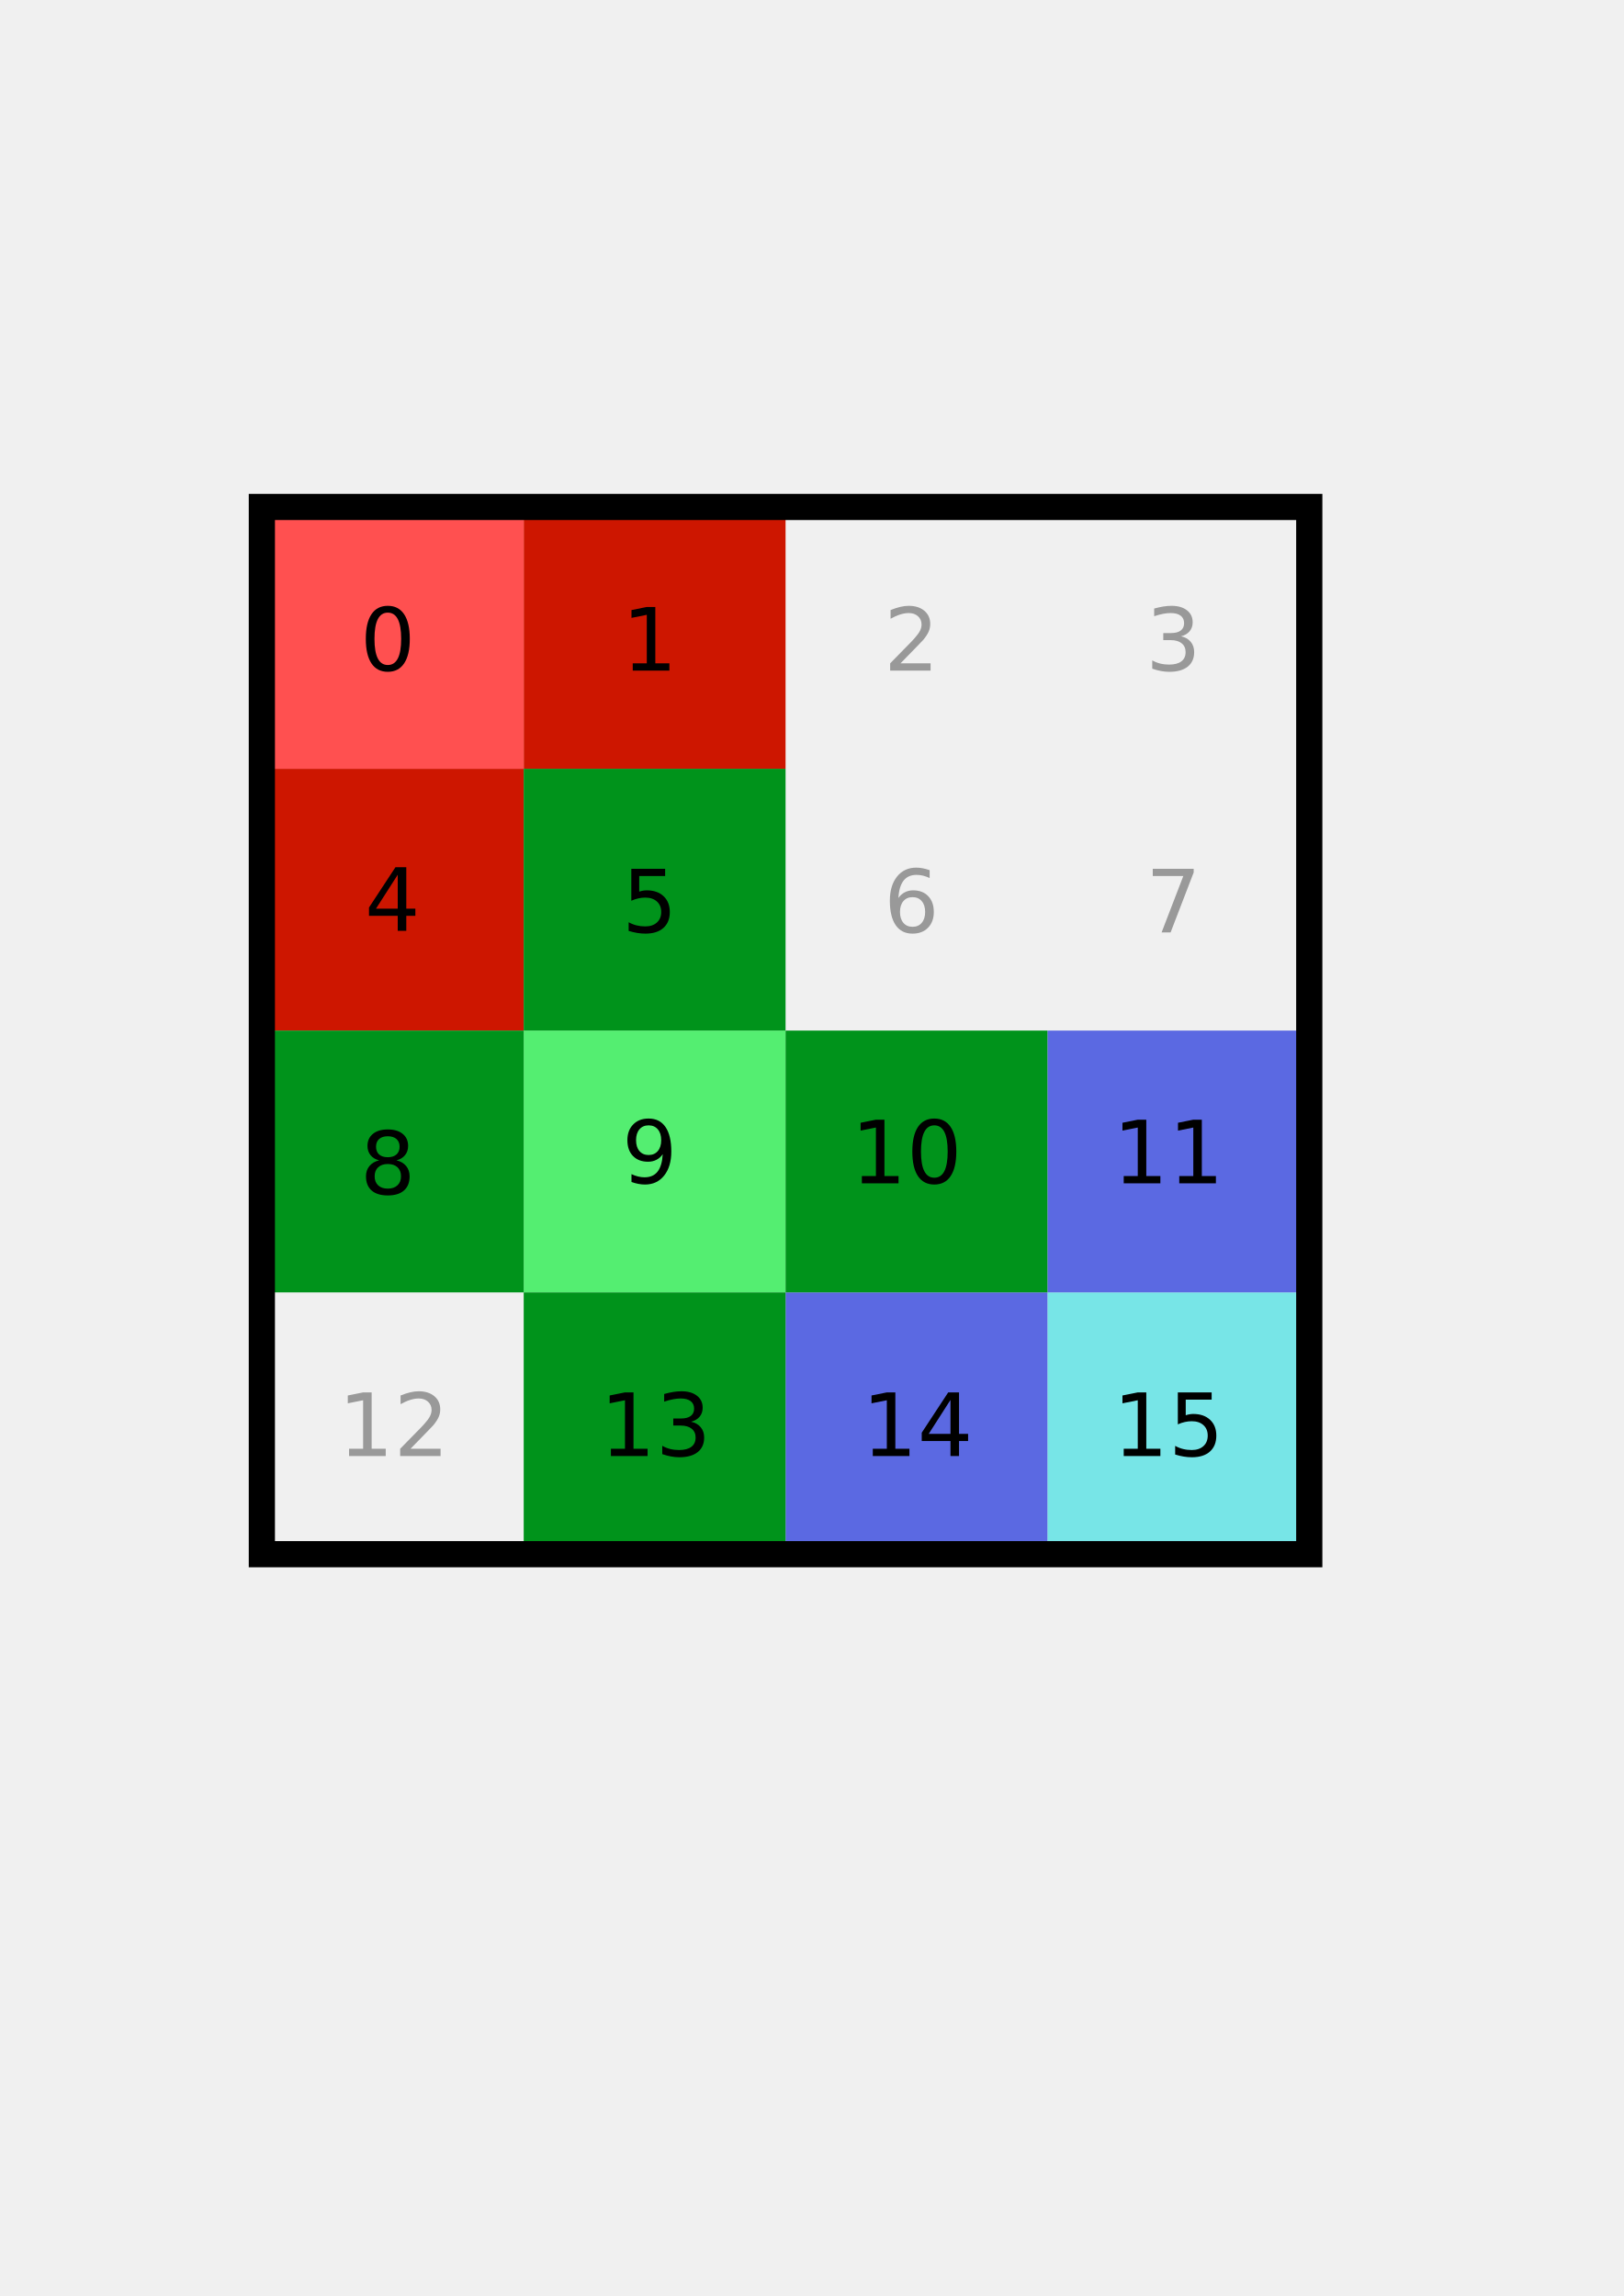
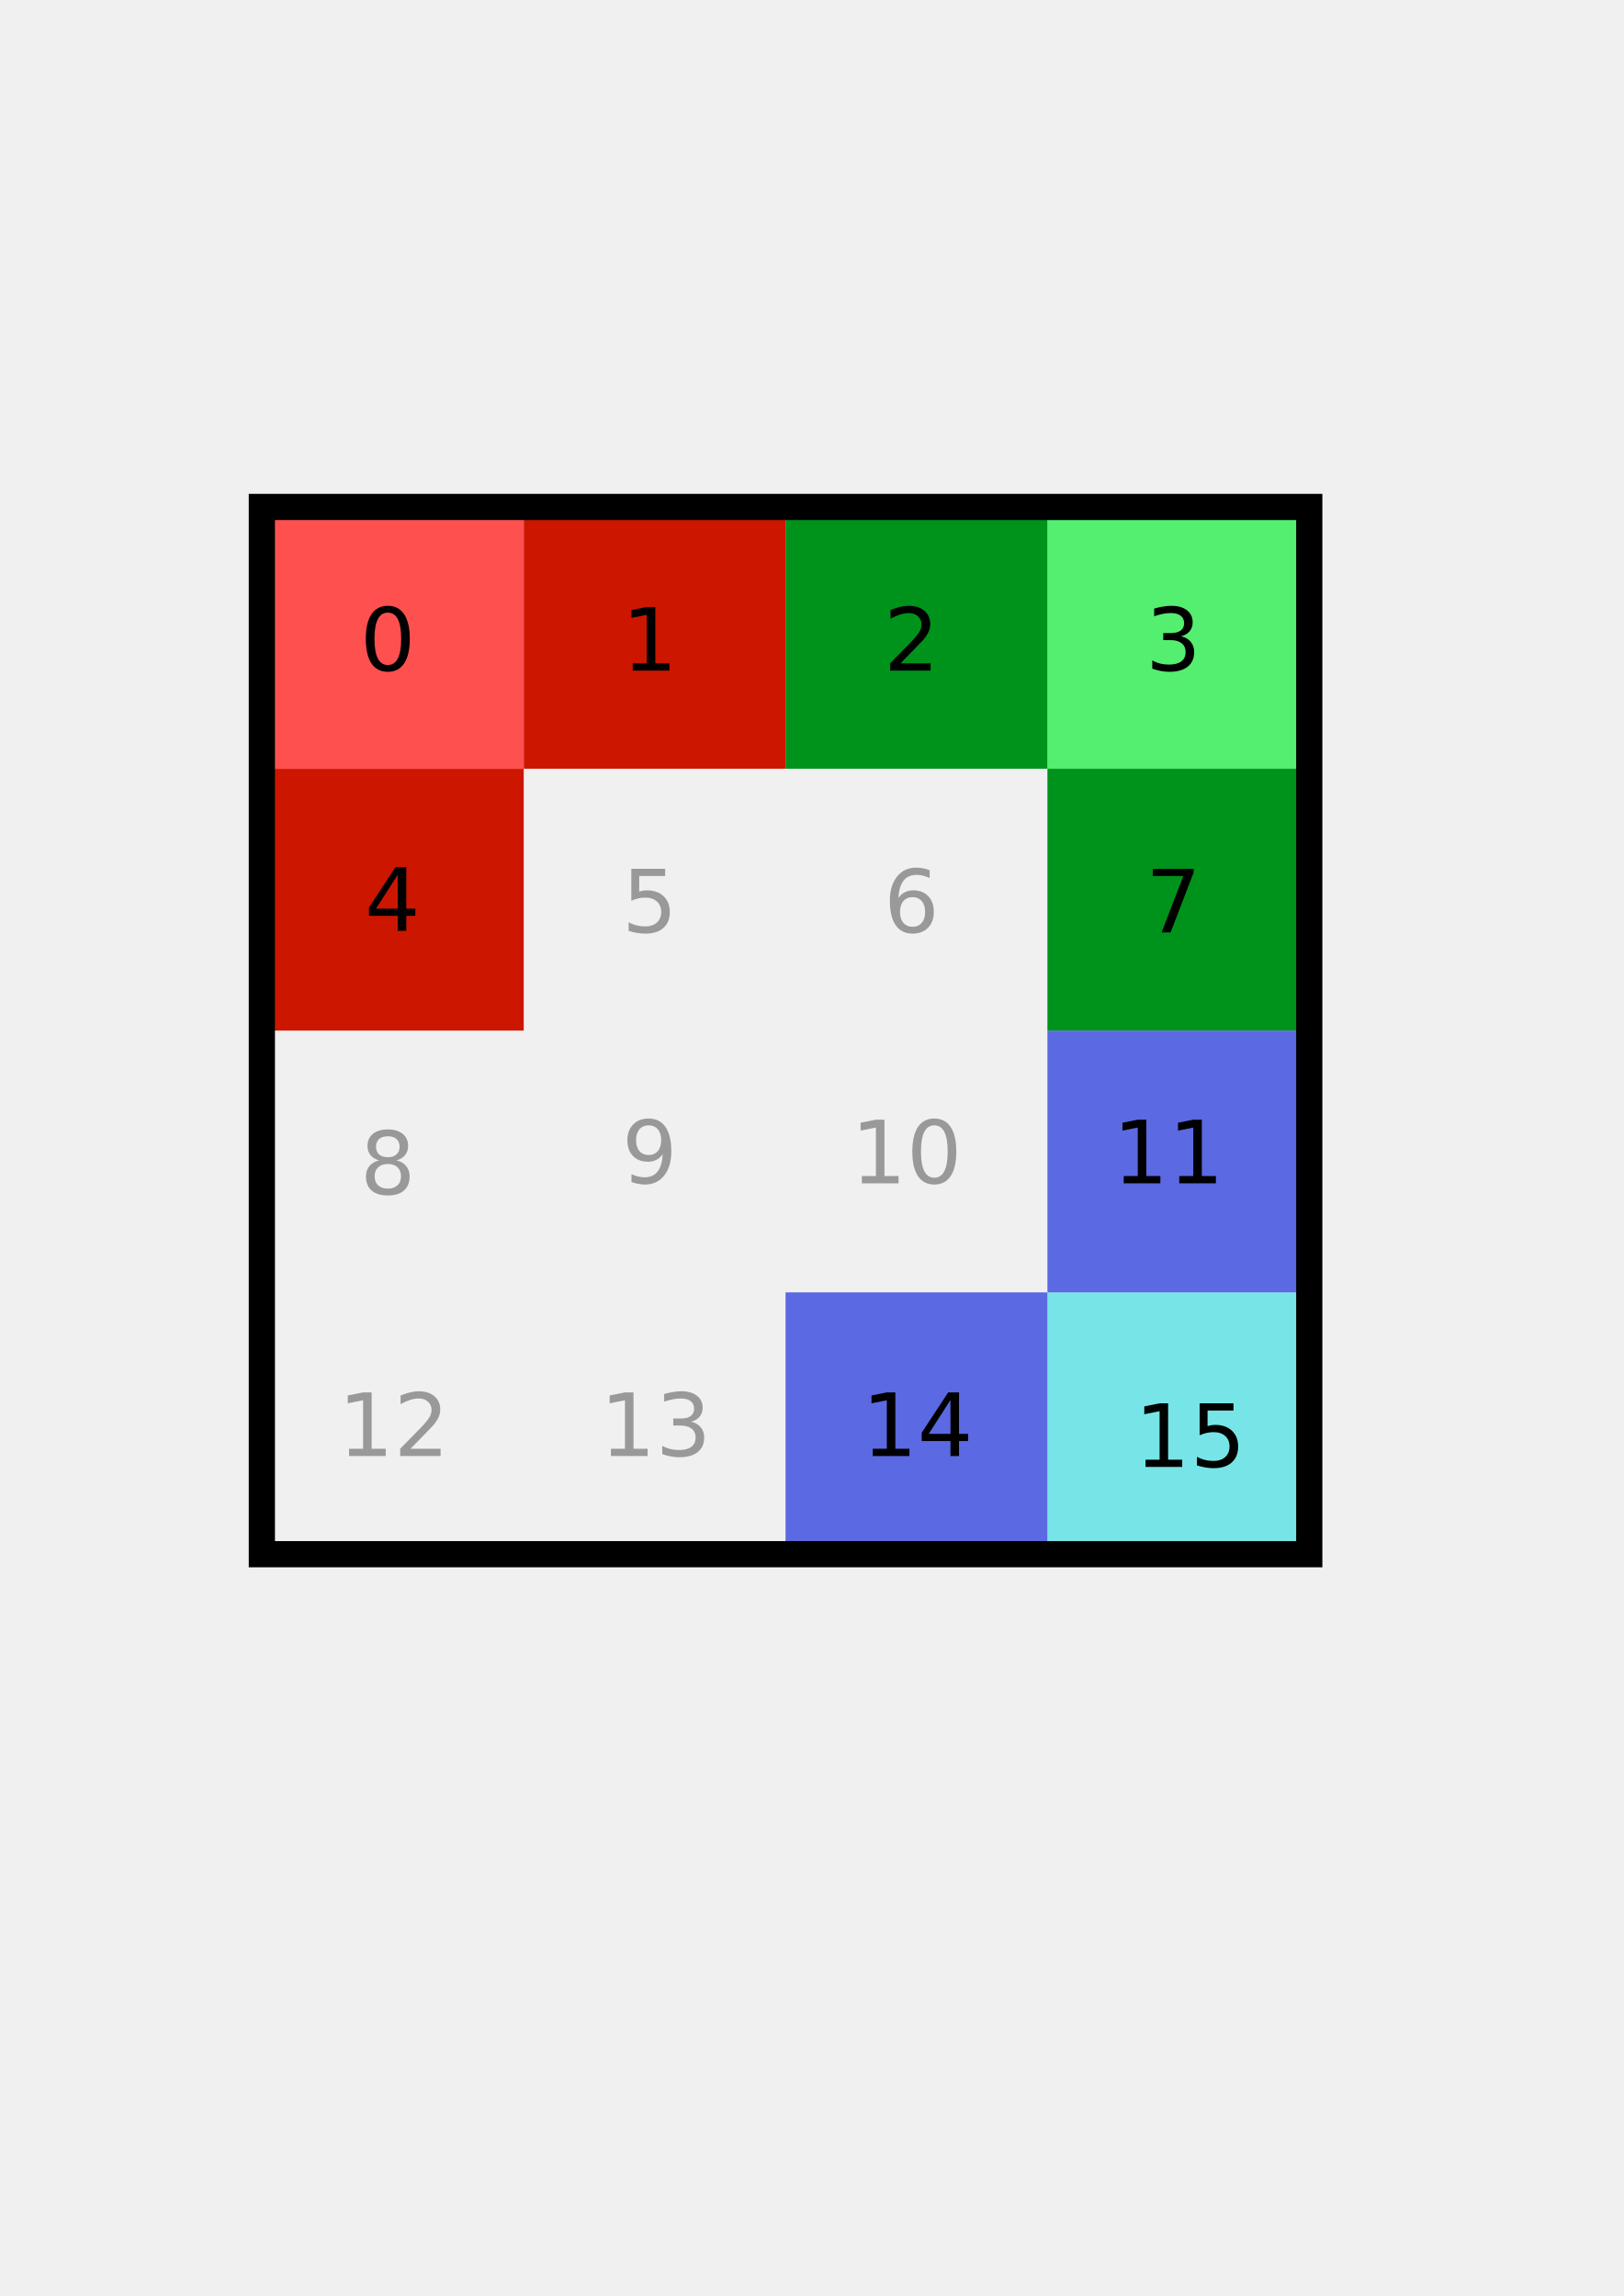
<svg xmlns="http://www.w3.org/2000/svg" width="744.094" height="1052.362" id="svg2">
  <defs id="defs4">
    </defs>
  <g id="layer1" style="display:inline">
    <rect style="fill:#ffffff;fill-opacity:1;stroke:#000000;stroke-width:2;stroke-miterlimit:4;stroke-dasharray:none;stroke-opacity:1" id="rect3175" width="0" height="20" x="580" y="612.362" />
    <path style="fill:#cd1600;fill-opacity:1;stroke:none;stroke-width:2.857;stroke-miterlimit:4;stroke-dasharray:none;stroke-opacity:1;display:inline" d="M 240,292.362 L 240,232.362 L 300,232.362 L 360,232.362 L 360,292.362 L 360,352.362 L 300,352.362 L 240,352.362 L 240,292.362 z" id="path4578" />
    <path style="fill:#cd1600;fill-opacity:1;stroke:none;stroke-width:2.857;stroke-miterlimit:4;stroke-dasharray:none;stroke-opacity:1;display:inline" d="M 120,412.362 L 120,352.362 L 180,352.362 L 240,352.362 L 240,412.362 L 240,472.362 L 180,472.362 L 120,472.362 L 120,412.362 z" id="path4580" />
    <path style="fill:#ff5050;fill-opacity:1;stroke:none;stroke-width:2.857;stroke-miterlimit:4;stroke-dasharray:none;stroke-opacity:1;display:inline" d="M 120,292.362 L 120,232.362 L 180,232.362 L 240,232.362 L 240,292.362 L 240,352.362 L 180,352.362 L 120,352.362 L 120,292.362 z" id="path4582" />
-     <path style="fill:#54ee71;fill-opacity:1;stroke:none;stroke-width:2.857;stroke-miterlimit:4;stroke-dasharray:none;stroke-opacity:1;display:inline" d="M 240,532.362 L 240,472.362 L 300,472.362 L 360,472.362 L 360,532.362 L 360,592.362 L 300,592.362 L 240,592.362 L 240,532.362 z" id="path3319" />
+     <path style="fill:#54ee71;fill-opacity:1;stroke:none;stroke-width:2.857;stroke-miterlimit:4;stroke-dasharray:none;stroke-opacity:1;display:inline" d="M 480,292.362 L 480,232.362 L 540,232.362 L 600,232.362 L 600,292.362 L 600,352.362 L 540,352.362 L 480,352.362 L 480,292.362 z" id="path3319" />
    <path style="fill:#77e5e7;fill-opacity:1;stroke:none;stroke-width:2.857;stroke-miterlimit:4;stroke-dasharray:none;stroke-opacity:1;display:inline" d="M 480,652.362 L 480,592.362 L 540,592.362 L 600,592.362 L 600,652.362 L 600,712.362 L 540,712.362 L 480,712.362 L 480,652.362 z" id="path3349" />
    <flowRoot xml:space="preserve" id="flowRoot3209" style="font-size:40px;font-style:normal;font-weight:normal;fill:#000000;fill-opacity:1;stroke:none;stroke-width:1px;stroke-linecap:butt;stroke-linejoin:miter;stroke-opacity:1;font-family:Bitstream Vera Sans">
      <flowRegion id="flowRegion3211">
        <rect id="rect3213" width="52.857" height="47.143" x="157.143" y="259.505" />
      </flowRegion>
      <flowPara id="flowPara3215" />
    </flowRoot>
-     <path style="fill:#00931b;fill-opacity:1;stroke:none;stroke-width:2.857;stroke-miterlimit:4;stroke-dasharray:none;stroke-opacity:1;display:inline" d="M 240,412.362 L 240,352.362 L 300,352.362 L 360,352.362 L 360,412.362 L 360,472.362 L 300,472.362 L 240,472.362 L 240,412.362 z" id="path3373" />
+     <path style="fill:#00931b;fill-opacity:1;stroke:none;stroke-width:2.857;stroke-miterlimit:4;stroke-dasharray:none;stroke-opacity:1;display:inline" d="M 360,292.362 L 360,232.362 L 420,232.362 L 480,232.362 L 480,292.362 L 480,352.362 L 420,352.362 L 360,352.362 L 360,292.362 z" id="path3373" />
    <path style="fill:#5b69e2;fill-opacity:1;stroke:none;stroke-width:2.857;stroke-miterlimit:4;stroke-dasharray:none;stroke-opacity:1;display:inline" d="M 480,532.362 L 480,472.362 L 540,472.362 L 600,472.362 L 600,532.362 L 600,592.362 L 540,592.362 L 480,592.362 L 480,532.362 z" id="path3375" />
    <path style="fill:#5b69e2;fill-opacity:1;stroke:none;stroke-width:2.857;stroke-miterlimit:4;stroke-dasharray:none;stroke-opacity:1;display:inline" d="M 360,652.362 L 360,592.362 L 420,592.362 L 480,592.362 L 480,652.362 L 480,712.362 L 420,712.362 L 360,712.362 L 360,652.362 z" id="path3377" />
-     <path style="fill:#00931b;fill-opacity:1;stroke:none;stroke-width:2.857;stroke-miterlimit:4;stroke-dasharray:none;stroke-opacity:1;display:inline" d="M 120,532.362 L 120,472.362 L 180,472.362 L 240,472.362 L 240,532.362 L 240,592.362 L 180,592.362 L 120,592.362 L 120,532.362 z" id="path3379" />
-     <path style="fill:#00931b;fill-opacity:1;stroke:none;stroke-width:2.857;stroke-miterlimit:4;stroke-dasharray:none;stroke-opacity:1;display:inline" d="M 360,532.362 L 360,472.362 L 420,472.362 L 480,472.362 L 480,532.362 L 480,592.362 L 420,592.362 L 360,592.362 L 360,532.362 z" id="path3381" />
-     <path style="fill:#00931b;fill-opacity:1;stroke:none;stroke-width:2.857;stroke-miterlimit:4;stroke-dasharray:none;stroke-opacity:1;display:inline" d="M 240,652.362 L 240,592.362 L 300,592.362 L 360,592.362 L 360,652.362 L 360,712.362 L 300,712.362 L 240,712.362 L 240,652.362 z" id="path3383" />
+     <path style="fill:#00931b;fill-opacity:1;stroke:none;stroke-width:2.857;stroke-miterlimit:4;stroke-dasharray:none;stroke-opacity:1;display:inline" d="M 480,412.362 L 480,352.362 L 540,352.362 L 600,352.362 L 600,412.362 L 600,472.362 L 540,472.362 L 480,472.362 L 480,412.362 z" id="path3381" />
    <rect style="fill:none;fill-opacity:1;stroke:#000000;stroke-width:12;stroke-miterlimit:4;stroke-dasharray:none;stroke-opacity:1" id="rect3189" width="480" height="480" x="120" y="232.362" />
    <text xml:space="preserve" style="font-size:40px;font-style:normal;font-weight:normal;fill:#000000;fill-opacity:1;stroke:none;stroke-width:1px;stroke-linecap:butt;stroke-linejoin:miter;stroke-opacity:1;font-family:Bitstream Vera Sans" x="165" y="307.362" id="text2500">
      <tspan id="tspan2502" x="165" y="307.362">0</tspan>
    </text>
    <text xml:space="preserve" style="font-size:40px;font-style:normal;font-weight:normal;fill:#000000;fill-opacity:1;stroke:none;stroke-width:1px;stroke-linecap:butt;stroke-linejoin:miter;stroke-opacity:1;font-family:Bitstream Vera Sans" x="285" y="307.362" id="text2504">
      <tspan id="tspan2506" x="285" y="307.362" style="fill:#000000;fill-opacity:1">1</tspan>
    </text>
-     <text xml:space="preserve" style="font-size:40px;font-style:normal;font-weight:normal;fill:#999999;fill-opacity:1;stroke:none;stroke-width:1px;stroke-linecap:butt;stroke-linejoin:miter;stroke-opacity:1;font-family:Bitstream Vera Sans" x="405" y="307.362" id="text2508">
+     <text xml:space="preserve" style="font-size:40px;font-style:normal;font-weight:normal;fill:#000000;fill-opacity:1;stroke:none;stroke-width:1px;stroke-linecap:butt;stroke-linejoin:miter;stroke-opacity:1;font-family:Bitstream Vera Sans" x="405" y="307.362" id="text2508">
      <tspan id="tspan2510" x="405" y="307.362">2</tspan>
    </text>
-     <text xml:space="preserve" style="font-size:40px;font-style:normal;font-weight:normal;fill:#999999;fill-opacity:1;stroke:none;stroke-width:1px;stroke-linecap:butt;stroke-linejoin:miter;stroke-opacity:1;font-family:Bitstream Vera Sans" x="525" y="307.362" id="text2512">
+     <text xml:space="preserve" style="font-size:40px;font-style:normal;font-weight:normal;fill:#000000;fill-opacity:1;stroke:none;stroke-width:1px;stroke-linecap:butt;stroke-linejoin:miter;stroke-opacity:1;font-family:Bitstream Vera Sans" x="525" y="307.362" id="text2512">
      <tspan id="tspan2514" x="525" y="307.362">3</tspan>
    </text>
    <text xml:space="preserve" style="font-size:40px;font-style:normal;font-weight:normal;fill:#000000;fill-opacity:1;stroke:none;stroke-width:1px;stroke-linecap:butt;stroke-linejoin:miter;stroke-opacity:1;font-family:Bitstream Vera Sans" x="167.143" y="426.648" id="text2516">
      <tspan id="tspan2518" x="167.143" y="426.648">4</tspan>
    </text>
-     <text xml:space="preserve" style="font-size:40px;font-style:normal;font-weight:normal;fill:#000000;fill-opacity:1;stroke:none;stroke-width:1px;stroke-linecap:butt;stroke-linejoin:miter;stroke-opacity:1;font-family:Bitstream Vera Sans" x="285" y="427.362" id="text2520">
+     <text xml:space="preserve" style="font-size:40px;font-style:normal;font-weight:normal;fill:#999999;fill-opacity:1;stroke:none;stroke-width:1px;stroke-linecap:butt;stroke-linejoin:miter;stroke-opacity:1;font-family:Bitstream Vera Sans" x="285" y="427.362" id="text2520">
      <tspan id="tspan2522" x="285" y="427.362">5</tspan>
    </text>
    <text xml:space="preserve" style="font-size:40px;font-style:normal;font-weight:normal;fill:#999999;fill-opacity:1;stroke:none;stroke-width:1px;stroke-linecap:butt;stroke-linejoin:miter;stroke-opacity:1;font-family:Bitstream Vera Sans" x="405" y="427.362" id="text2524">
      <tspan id="tspan2526" x="405" y="427.362">6</tspan>
    </text>
-     <text xml:space="preserve" style="font-size:40px;font-style:normal;font-weight:normal;fill:#999999;fill-opacity:1;stroke:none;stroke-width:1px;stroke-linecap:butt;stroke-linejoin:miter;stroke-opacity:1;font-family:Bitstream Vera Sans" x="525" y="427.362" id="text2528">
+     <text xml:space="preserve" style="font-size:40px;font-style:normal;font-weight:normal;fill:#000000;fill-opacity:1;stroke:none;stroke-width:1px;stroke-linecap:butt;stroke-linejoin:miter;stroke-opacity:1;font-family:Bitstream Vera Sans" x="525" y="427.362" id="text2528">
      <tspan id="tspan2530" x="525" y="427.362">7</tspan>
    </text>
-     <text xml:space="preserve" style="font-size:40px;font-style:normal;font-weight:normal;fill:#000000;fill-opacity:1;stroke:none;stroke-width:1px;stroke-linecap:butt;stroke-linejoin:miter;stroke-opacity:1;font-family:Bitstream Vera Sans" x="165" y="547.362" id="text2532">
+     <text xml:space="preserve" style="font-size:40px;font-style:normal;font-weight:normal;fill:#999999;fill-opacity:1;stroke:none;stroke-width:1px;stroke-linecap:butt;stroke-linejoin:miter;stroke-opacity:1;font-family:Bitstream Vera Sans" x="165" y="547.362" id="text2532">
      <tspan id="tspan2534" x="165" y="547.362">8</tspan>
    </text>
-     <text xml:space="preserve" style="font-size:40px;font-style:normal;font-weight:normal;fill:#000000;fill-opacity:1;stroke:none;stroke-width:1px;stroke-linecap:butt;stroke-linejoin:miter;stroke-opacity:1;font-family:Bitstream Vera Sans" x="285" y="542.362" id="text2536">
+     <text xml:space="preserve" style="font-size:40px;font-style:normal;font-weight:normal;fill:#999999;fill-opacity:1;stroke:none;stroke-width:1px;stroke-linecap:butt;stroke-linejoin:miter;stroke-opacity:1;font-family:Bitstream Vera Sans" x="285" y="542.362" id="text2536">
      <tspan id="tspan2538" x="285" y="542.362">9</tspan>
    </text>
-     <text xml:space="preserve" style="font-size:40px;font-style:normal;font-weight:normal;fill:#000000;fill-opacity:1;stroke:none;stroke-width:1px;stroke-linecap:butt;stroke-linejoin:miter;stroke-opacity:1;font-family:Bitstream Vera Sans" x="390" y="542.362" id="text2540">
+     <text xml:space="preserve" style="font-size:40px;font-style:normal;font-weight:normal;fill:#999999;fill-opacity:1;stroke:none;stroke-width:1px;stroke-linecap:butt;stroke-linejoin:miter;stroke-opacity:1;font-family:Bitstream Vera Sans" x="390" y="542.362" id="text2540">
      <tspan id="tspan2542" x="390" y="542.362">10</tspan>
    </text>
    <text xml:space="preserve" style="font-size:40px;font-style:normal;font-weight:normal;fill:#000000;fill-opacity:1;stroke:none;stroke-width:1px;stroke-linecap:butt;stroke-linejoin:miter;stroke-opacity:1;font-family:Bitstream Vera Sans" x="510" y="542.362" id="text2544">
      <tspan id="tspan2546" x="510" y="542.362">11</tspan>
    </text>
    <text xml:space="preserve" style="font-size:40px;font-style:normal;font-weight:normal;fill:#999999;fill-opacity:1;stroke:none;stroke-width:1px;stroke-linecap:butt;stroke-linejoin:miter;stroke-opacity:1;font-family:Bitstream Vera Sans" x="155" y="667.362" id="text2548">
      <tspan id="tspan2550" x="155" y="667.362">12</tspan>
    </text>
-     <text xml:space="preserve" style="font-size:40px;font-style:normal;font-weight:normal;fill:#000000;fill-opacity:1;stroke:none;stroke-width:1px;stroke-linecap:butt;stroke-linejoin:miter;stroke-opacity:1;font-family:Bitstream Vera Sans" x="275" y="667.362" id="text2552">
+     <text xml:space="preserve" style="font-size:40px;font-style:normal;font-weight:normal;fill:#999999;fill-opacity:1;stroke:none;stroke-width:1px;stroke-linecap:butt;stroke-linejoin:miter;stroke-opacity:1;font-family:Bitstream Vera Sans" x="275" y="667.362" id="text2552">
      <tspan id="tspan2554" x="275" y="667.362">13</tspan>
    </text>
    <text xml:space="preserve" style="font-size:40px;font-style:normal;font-weight:normal;fill:#000000;fill-opacity:1;stroke:none;stroke-width:1px;stroke-linecap:butt;stroke-linejoin:miter;stroke-opacity:1;font-family:Bitstream Vera Sans" x="395" y="667.362" id="text2556">
      <tspan id="tspan2558" x="395" y="667.362">14</tspan>
    </text>
-     <text xml:space="preserve" style="font-size:40px;font-style:normal;font-weight:normal;fill:#000000;fill-opacity:1;stroke:none;stroke-width:1px;stroke-linecap:butt;stroke-linejoin:miter;stroke-opacity:1;font-family:Bitstream Vera Sans" x="510" y="667.362" id="text2560">
-       <tspan id="tspan2562" x="510" y="667.362">15</tspan>
+     <text xml:space="preserve" style="font-size:40px;font-style:normal;font-weight:normal;fill:#000000;fill-opacity:1;stroke:none;stroke-width:1px;stroke-linecap:butt;stroke-linejoin:miter;stroke-opacity:1;font-family:Bitstream Vera Sans" x="520" y="672.362" id="text2560">
+       <tspan id="tspan2562" x="520" y="672.362">15</tspan>
    </text>
  </g>
</svg>
